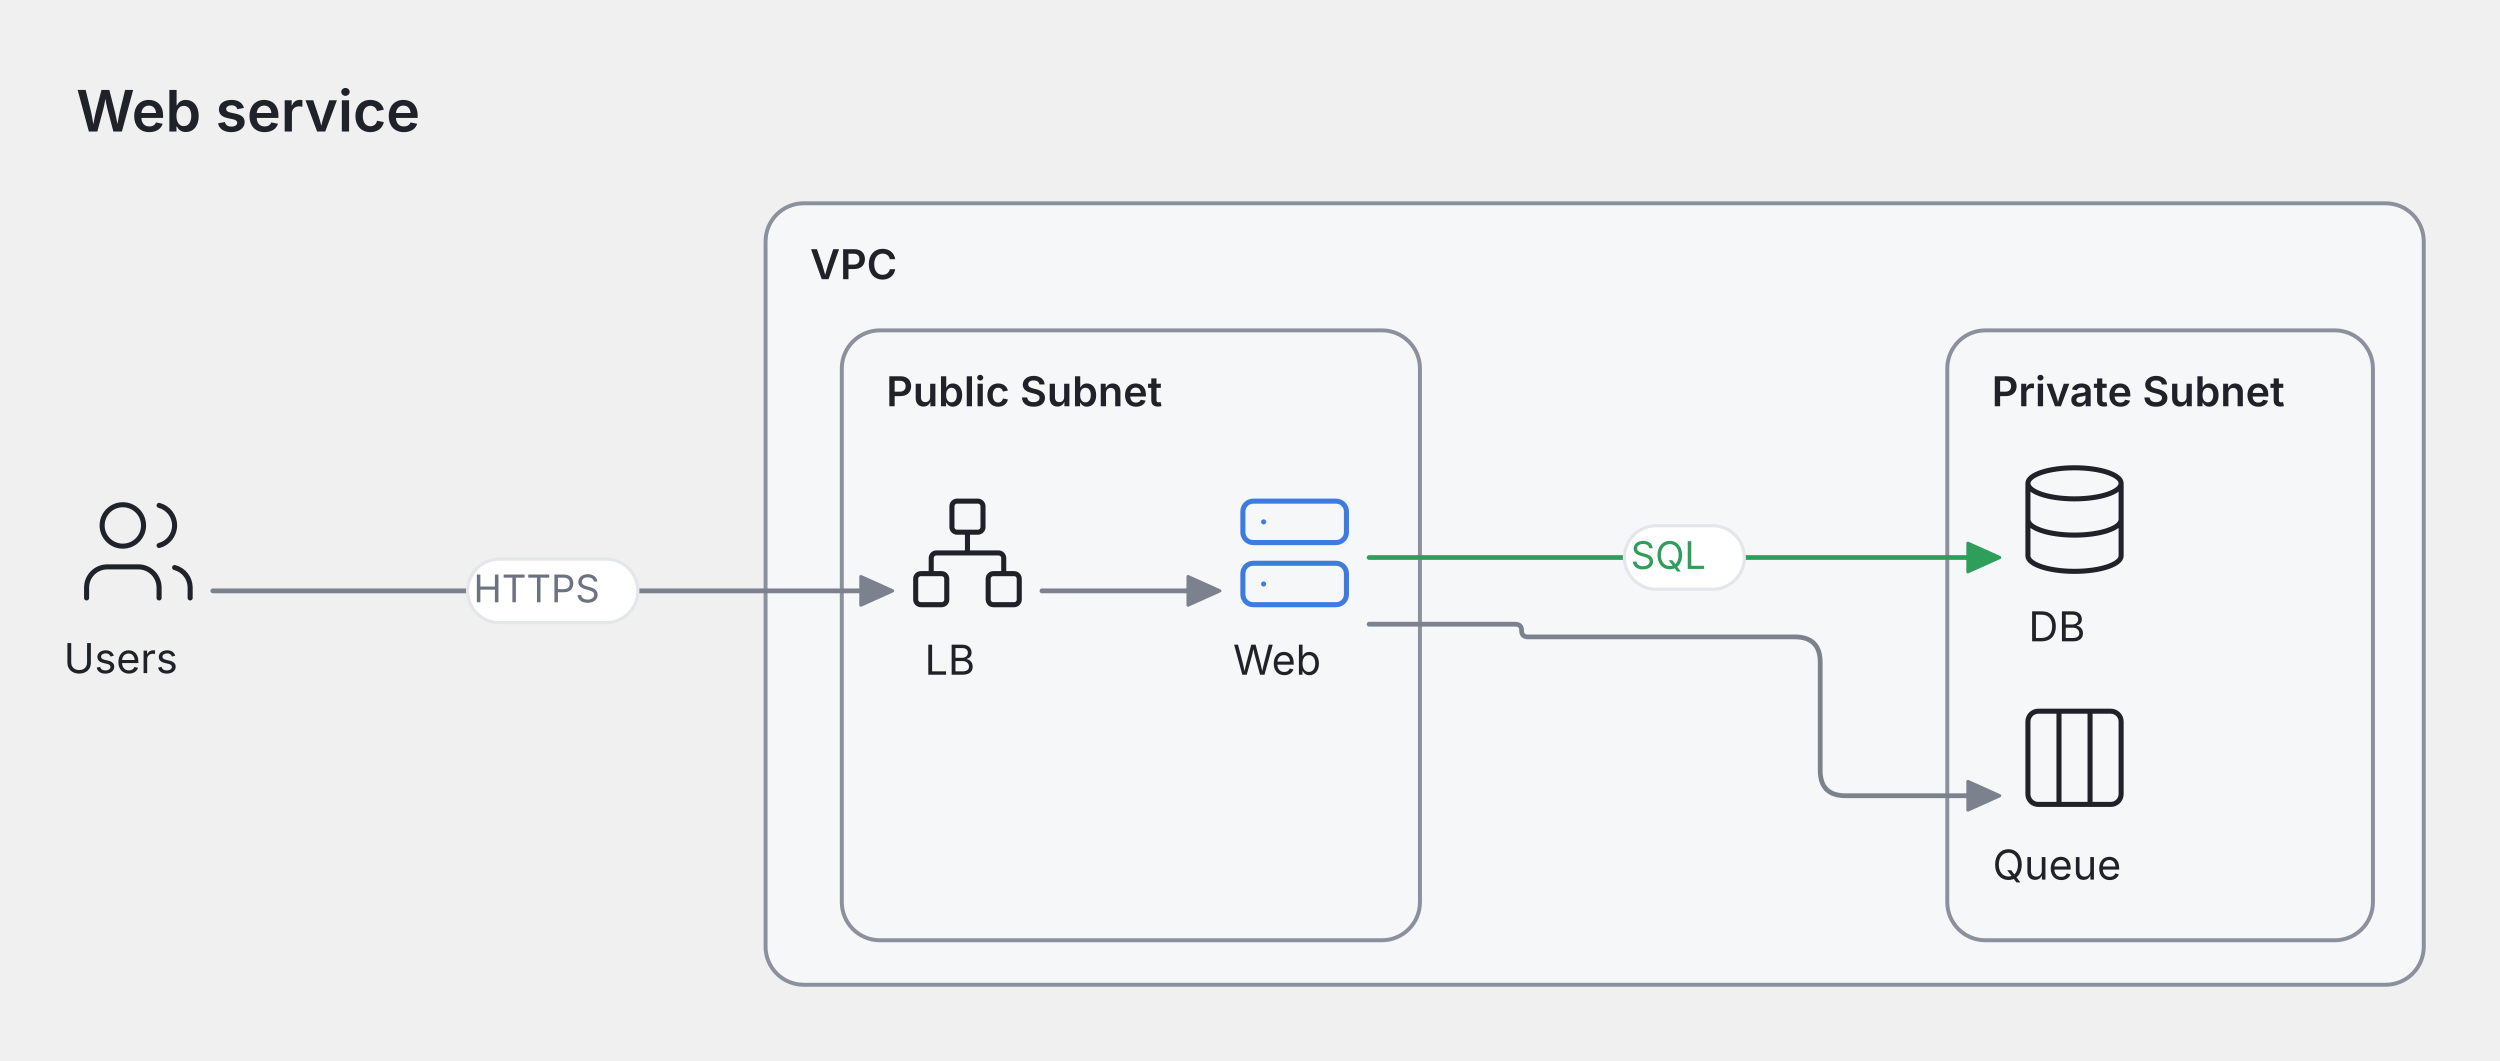
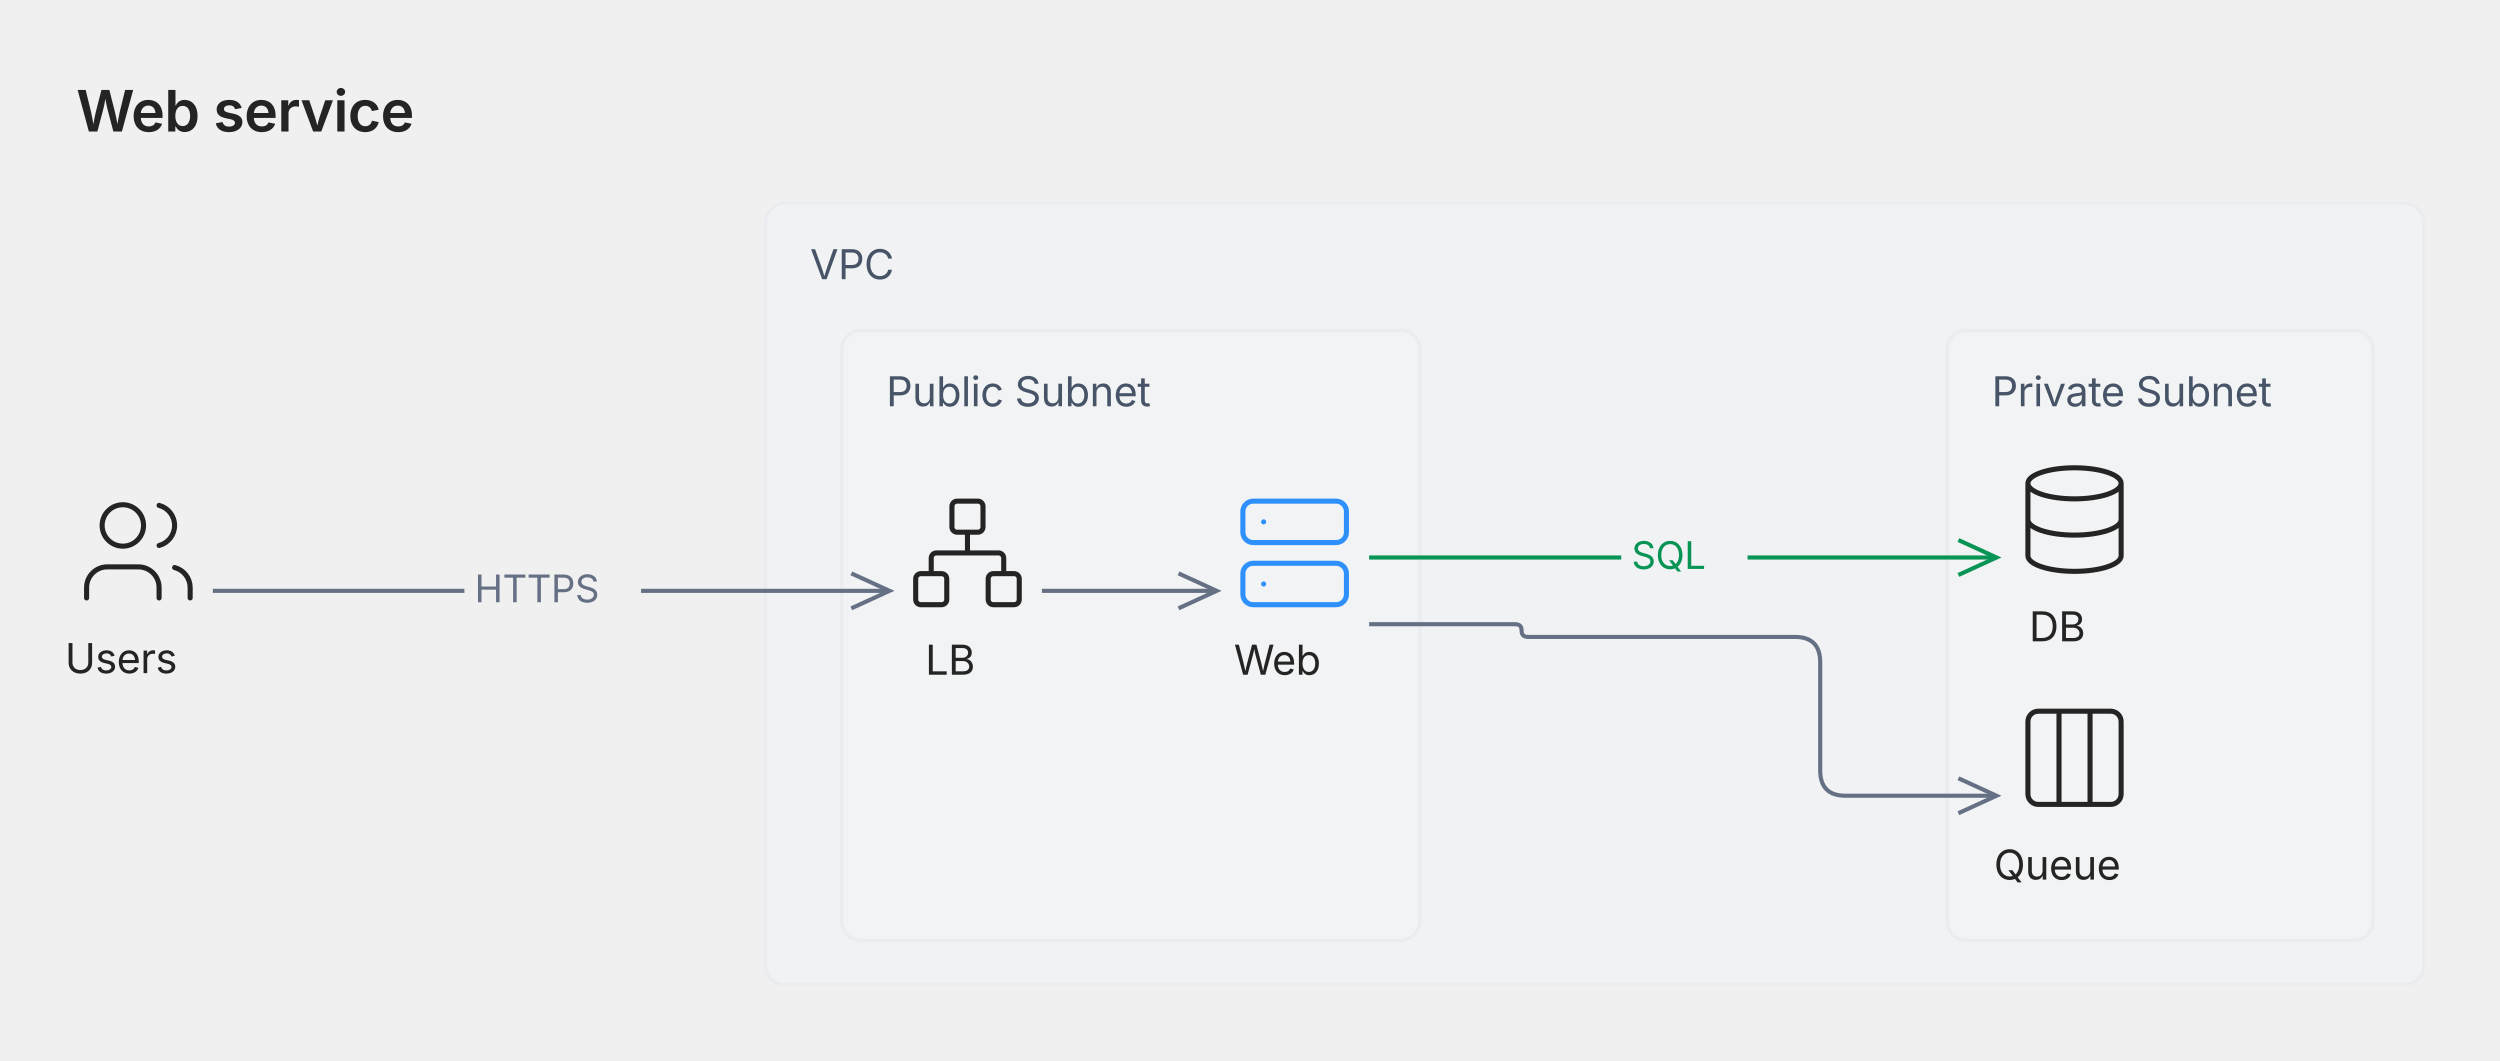
- <svg xmlns="http://www.w3.org/2000/svg" width="787" height="334" viewBox="0 0 787 334" font-family="Inter, 'Inter var', system-ui, -apple-system, 'Segoe UI', 'Noto Sans KR', sans-serif" data-diagram="cloud-architecture" data-theme="light">
+ <svg xmlns="http://www.w3.org/2000/svg" width="787" height="334" viewBox="0 0 787 334" font-family="Inter, 'Inter var', system-ui, -apple-system, 'Segoe UI', 'Noto Sans KR', sans-serif" letter-spacing="-0.01em" data-diagram="cloud-architecture" data-theme="light">
+   <defs>
+     <mask id="label-cut-1j716ns" maskUnits="userSpaceOnUse" x="0" y="0" width="787" height="334">
+       <rect width="787" height="334" fill="#fff" />
+       <rect x="146.2" y="175" width="55.6" height="22" fill="#000" />
+       <rect x="510.37" y="164.5" width="39.76" height="22" fill="#000" />
+     </mask>
+   </defs>
  <g data-role="group" data-id="VPC">
-     <rect x="241" y="64" width="522" height="246" rx="12" fill="#f6f7f9" stroke="#8a919c" stroke-width="1.25" />
+     <rect x="241" y="64" width="522" height="246" rx="6" fill="rgba(242,244,247,0.5)" stroke="#eaecf0" stroke-width="1" stroke-linejoin="round" />
  </g>
-   <text font-size="13" font-weight="600" fill="#1f2329" text-anchor="start" xml:space="preserve">
+   <text font-size="13" fill="#475467" text-anchor="start" xml:space="preserve">
    <tspan x="255" y="87.9">VPC</tspan>
  </text>
  <g data-role="group" data-id="Public Subnet">
-     <rect x="265" y="104" width="182" height="192" rx="12" fill="#f6f7f9" stroke="#8a919c" stroke-width="1.25" />
+     <rect x="265" y="104" width="182" height="192" rx="6" fill="rgba(242,244,247,0.5)" stroke="#eaecf0" stroke-width="1" stroke-linejoin="round" />
  </g>
-   <text font-size="13" font-weight="600" fill="#1f2329" text-anchor="start" xml:space="preserve">
+   <text font-size="13" fill="#475467" text-anchor="start" xml:space="preserve">
    <tspan x="279" y="127.9">Public Subnet</tspan>
  </text>
  <g data-role="group" data-id="Private Subnet">
-     <rect x="613" y="104" width="134" height="192" rx="12" fill="#f6f7f9" stroke="#8a919c" stroke-width="1.25" />
+     <rect x="613" y="104" width="134" height="192" rx="6" fill="rgba(242,244,247,0.5)" stroke="#eaecf0" stroke-width="1" stroke-linejoin="round" />
  </g>
-   <text font-size="13" font-weight="600" fill="#1f2329" text-anchor="start" xml:space="preserve">
+   <text font-size="13" fill="#475467" text-anchor="start" xml:space="preserve">
    <tspan x="627" y="127.9">Private Subnet</tspan>
  </text>
-   <g data-edge="e1">
-     <path d="M67,186L273,186" fill="none" stroke="#7b828d" stroke-width="1.5" stroke-linecap="round" stroke-linejoin="round" />
-     <path d="M281 186L271 181.5L271 190.5Z" fill="#7b828d" stroke="#7b828d" stroke-width="1" stroke-linejoin="round" />
+   <g data-edge="e1" mask="url(#label-cut-1j716ns)">
+     <path d="M67,186L279.5,186" fill="none" stroke="#667085" stroke-width="1.3" stroke-linecap="butt" stroke-linejoin="miter" />
+     <path d="M268 180.5L280 186L268 191.5" fill="none" stroke="#667085" stroke-width="1.3" stroke-linejoin="miter" />
  </g>
-   <g data-edge="e2">
-     <path d="M328,186L376,186" fill="none" stroke="#7b828d" stroke-width="1.5" stroke-linecap="round" stroke-linejoin="round" />
-     <path d="M384 186L374 181.5L374 190.5Z" fill="#7b828d" stroke="#7b828d" stroke-width="1" stroke-linejoin="round" />
+   <g data-edge="e2" mask="url(#label-cut-1j716ns)">
+     <path d="M328,186L382.5,186" fill="none" stroke="#667085" stroke-width="1.3" stroke-linecap="butt" stroke-linejoin="miter" />
+     <path d="M371 180.5L383 186L371 191.5" fill="none" stroke="#667085" stroke-width="1.3" stroke-linejoin="miter" />
  </g>
-   <g data-edge="e3">
-     <path d="M431,175.5L621.5,175.5" fill="none" stroke="#2f9e5b" stroke-width="1.5" stroke-linecap="round" stroke-linejoin="round" />
-     <path d="M629.5 175.5L619.5 171L619.5 180Z" fill="#2f9e5b" stroke="#2f9e5b" stroke-width="1" stroke-linejoin="round" />
+   <g data-edge="e3" mask="url(#label-cut-1j716ns)">
+     <path d="M431,175.5L628,175.5" fill="none" stroke="#079455" stroke-width="1.3" stroke-linecap="butt" stroke-linejoin="miter" />
+     <path d="M616.5 170L628.5 175.5L616.5 181" fill="none" stroke="#079455" stroke-width="1.3" stroke-linejoin="miter" />
  </g>
-   <g data-edge="e4">
-     <path d="M431 196.5L477 196.5Q479 196.5 479 198.5L479 198.5Q479 200.5 481 200.5L565 200.5Q573 200.5 573 208.5L573 242.5Q573 250.5 581 250.5L621.5 250.5" fill="none" stroke="#7b828d" stroke-width="1.5" stroke-linecap="round" stroke-linejoin="round" />
-     <path d="M629.5 250.5L619.5 246L619.5 255Z" fill="#7b828d" stroke="#7b828d" stroke-width="1" stroke-linejoin="round" />
+   <g data-edge="e4" mask="url(#label-cut-1j716ns)">
+     <path d="M431 196.5L477 196.5Q479 196.5 479 198.5L479 198.5Q479 200.5 481 200.5L565 200.5Q573 200.5 573 208.5L573 242.5Q573 250.5 581 250.5L628 250.5" fill="none" stroke="#667085" stroke-width="1.3" stroke-linecap="butt" stroke-linejoin="miter" />
+     <path d="M616.5 245L628.5 250.5L616.5 256" fill="none" stroke="#667085" stroke-width="1.3" stroke-linejoin="miter" />
  </g>
  <g data-icon="users" data-icon-set="lucide" transform="translate(24 154) scale(1.63)">
-     <path d="M16 21v-2a4 4 0 0 0-4-4H6a4 4 0 0 0-4 4v2 M16 3.128a4 4 0 0 1 0 7.744 M22 21v-2a4 4 0 0 0-3-3.87 M5 7a4 4 0 1 0 8 0a4 4 0 1 0 -8 0" fill="none" stroke="#1f2329" stroke-width="0.98" stroke-linecap="round" stroke-linejoin="round" />
+     <path d="M16 21v-2a4 4 0 0 0-4-4H6a4 4 0 0 0-4 4v2 M16 3.128a4 4 0 0 1 0 7.744 M22 21v-2a4 4 0 0 0-3-3.87 M5 7a4 4 0 1 0 8 0a4 4 0 1 0 -8 0" fill="none" stroke="#242424" stroke-width="0.98" stroke-linecap="round" stroke-linejoin="round" />
  </g>
-   <text font-size="13" fill="#1f2329" text-anchor="middle" xml:space="preserve">
+   <text font-size="13" fill="#242424" text-anchor="middle" xml:space="preserve">
    <tspan x="43.5" y="211.9">Users</tspan>
  </text>
  <g data-icon="aws-elb" data-icon-set="lucide" transform="translate(285 154.5) scale(1.63)">
-     <path d="M17 16h4a1 1 0 0 1 1 1v4a1 1 0 0 1 -1 1h-4a1 1 0 0 1 -1 -1v-4a1 1 0 0 1 1 -1Z M3 16h4a1 1 0 0 1 1 1v4a1 1 0 0 1 -1 1h-4a1 1 0 0 1 -1 -1v-4a1 1 0 0 1 1 -1Z M10 2h4a1 1 0 0 1 1 1v4a1 1 0 0 1 -1 1h-4a1 1 0 0 1 -1 -1v-4a1 1 0 0 1 1 -1Z M5 16v-3a1 1 0 0 1 1-1h12a1 1 0 0 1 1 1v3 M12 12V8" fill="none" stroke="#1f2329" stroke-width="0.98" stroke-linecap="round" stroke-linejoin="round" />
+     <path d="M17 16h4a1 1 0 0 1 1 1v4a1 1 0 0 1 -1 1h-4a1 1 0 0 1 -1 -1v-4a1 1 0 0 1 1 -1Z M3 16h4a1 1 0 0 1 1 1v4a1 1 0 0 1 -1 1h-4a1 1 0 0 1 -1 -1v-4a1 1 0 0 1 1 -1Z M10 2h4a1 1 0 0 1 1 1v4a1 1 0 0 1 -1 1h-4a1 1 0 0 1 -1 -1v-4a1 1 0 0 1 1 -1Z M5 16v-3a1 1 0 0 1 1-1h12a1 1 0 0 1 1 1v3 M12 12V8" fill="none" stroke="#242424" stroke-width="0.98" stroke-linecap="round" stroke-linejoin="round" />
  </g>
-   <text font-size="13" fill="#1f2329" text-anchor="middle" xml:space="preserve">
+   <text font-size="13" fill="#242424" text-anchor="middle" xml:space="preserve">
    <tspan x="304.5" y="212.4">LB</tspan>
  </text>
  <g data-icon="aws-ec2" data-icon-set="lucide" transform="translate(388 154.5) scale(1.63)">
-     <path d="M4 2h16a2 2 0 0 1 2 2v4a2 2 0 0 1 -2 2h-16a2 2 0 0 1 -2 -2v-4a2 2 0 0 1 2 -2Z M4 14h16a2 2 0 0 1 2 2v4a2 2 0 0 1 -2 2h-16a2 2 0 0 1 -2 -2v-4a2 2 0 0 1 2 -2Z M6 6L6.01 6 M6 18L6.01 18" fill="none" stroke="#3d7be0" stroke-width="0.98" stroke-linecap="round" stroke-linejoin="round" />
+     <path d="M4 2h16a2 2 0 0 1 2 2v4a2 2 0 0 1 -2 2h-16a2 2 0 0 1 -2 -2v-4a2 2 0 0 1 2 -2Z M4 14h16a2 2 0 0 1 2 2v4a2 2 0 0 1 -2 2h-16a2 2 0 0 1 -2 -2v-4a2 2 0 0 1 2 -2Z M6 6L6.01 6 M6 18L6.01 18" fill="none" stroke="#2e90fa" stroke-width="0.98" stroke-linecap="round" stroke-linejoin="round" />
  </g>
-   <text font-size="13" fill="#1f2329" text-anchor="middle" xml:space="preserve">
+   <text font-size="13" fill="#242424" text-anchor="middle" xml:space="preserve">
    <tspan x="407.5" y="212.4">Web</tspan>
  </text>
  <g data-icon="aws-rds" data-icon-set="lucide" transform="translate(633.5 144) scale(1.63)">
-     <path d="M3 5a9 3 0 1 0 18 0a9 3 0 1 0 -18 0 M3 5V19A9 3 0 0 0 21 19V5 M3 12A9 3 0 0 0 21 12" fill="none" stroke="#1f2329" stroke-width="0.98" stroke-linecap="round" stroke-linejoin="round" />
+     <path d="M3 5a9 3 0 1 0 18 0a9 3 0 1 0 -18 0 M3 5V19A9 3 0 0 0 21 19V5 M3 12A9 3 0 0 0 21 12" fill="none" stroke="#242424" stroke-width="0.98" stroke-linecap="round" stroke-linejoin="round" />
  </g>
-   <text font-size="13" fill="#1f2329" text-anchor="middle" xml:space="preserve">
+   <text font-size="13" fill="#242424" text-anchor="middle" xml:space="preserve">
    <tspan x="653" y="201.9">DB</tspan>
  </text>
  <g data-icon="aws-sqs" data-icon-set="lucide" transform="translate(633.5 219) scale(1.63)">
-     <path d="M5 3h14a2 2 0 0 1 2 2v14a2 2 0 0 1 -2 2h-14a2 2 0 0 1 -2 -2v-14a2 2 0 0 1 2 -2Z M9 3v18 M15 3v18" fill="none" stroke="#1f2329" stroke-width="0.98" stroke-linecap="round" stroke-linejoin="round" />
+     <path d="M5 3h14a2 2 0 0 1 2 2v14a2 2 0 0 1 -2 2h-14a2 2 0 0 1 -2 -2v-14a2 2 0 0 1 2 -2Z M9 3v18 M15 3v18" fill="none" stroke="#242424" stroke-width="0.98" stroke-linecap="round" stroke-linejoin="round" />
  </g>
-   <text font-size="13" fill="#1f2329" text-anchor="middle" xml:space="preserve">
+   <text font-size="13" fill="#242424" text-anchor="middle" xml:space="preserve">
    <tspan x="653" y="276.9">Queue</tspan>
  </text>
-   <rect x="147.2" y="176" width="53.6" height="20" rx="10" fill="#ffffff" stroke="#e3e6ea" stroke-width="1" />
-   <text font-size="12" fill="#6b7280" text-anchor="middle" xml:space="preserve">
+   <text font-size="12" fill="#667085" text-anchor="middle" xml:space="preserve">
    <tspan x="174" y="189.6">HTTPS</tspan>
  </text>
-   <rect x="511.37" y="165.5" width="37.76" height="20" rx="10" fill="#ffffff" stroke="#e3e6ea" stroke-width="1" />
-   <text font-size="12" fill="#2f9e5b" text-anchor="middle" xml:space="preserve">
+   <text font-size="12" fill="#079455" text-anchor="middle" xml:space="preserve">
    <tspan x="530.25" y="179.1">SQL</tspan>
  </text>
-   <text font-size="18" font-weight="600" fill="#1f2329" text-anchor="start" xml:space="preserve">
+   <text font-size="18" font-weight="600" fill="#242424" text-anchor="start" xml:space="preserve">
    <tspan x="24" y="41.4">Web service</tspan>
  </text>
</svg>
